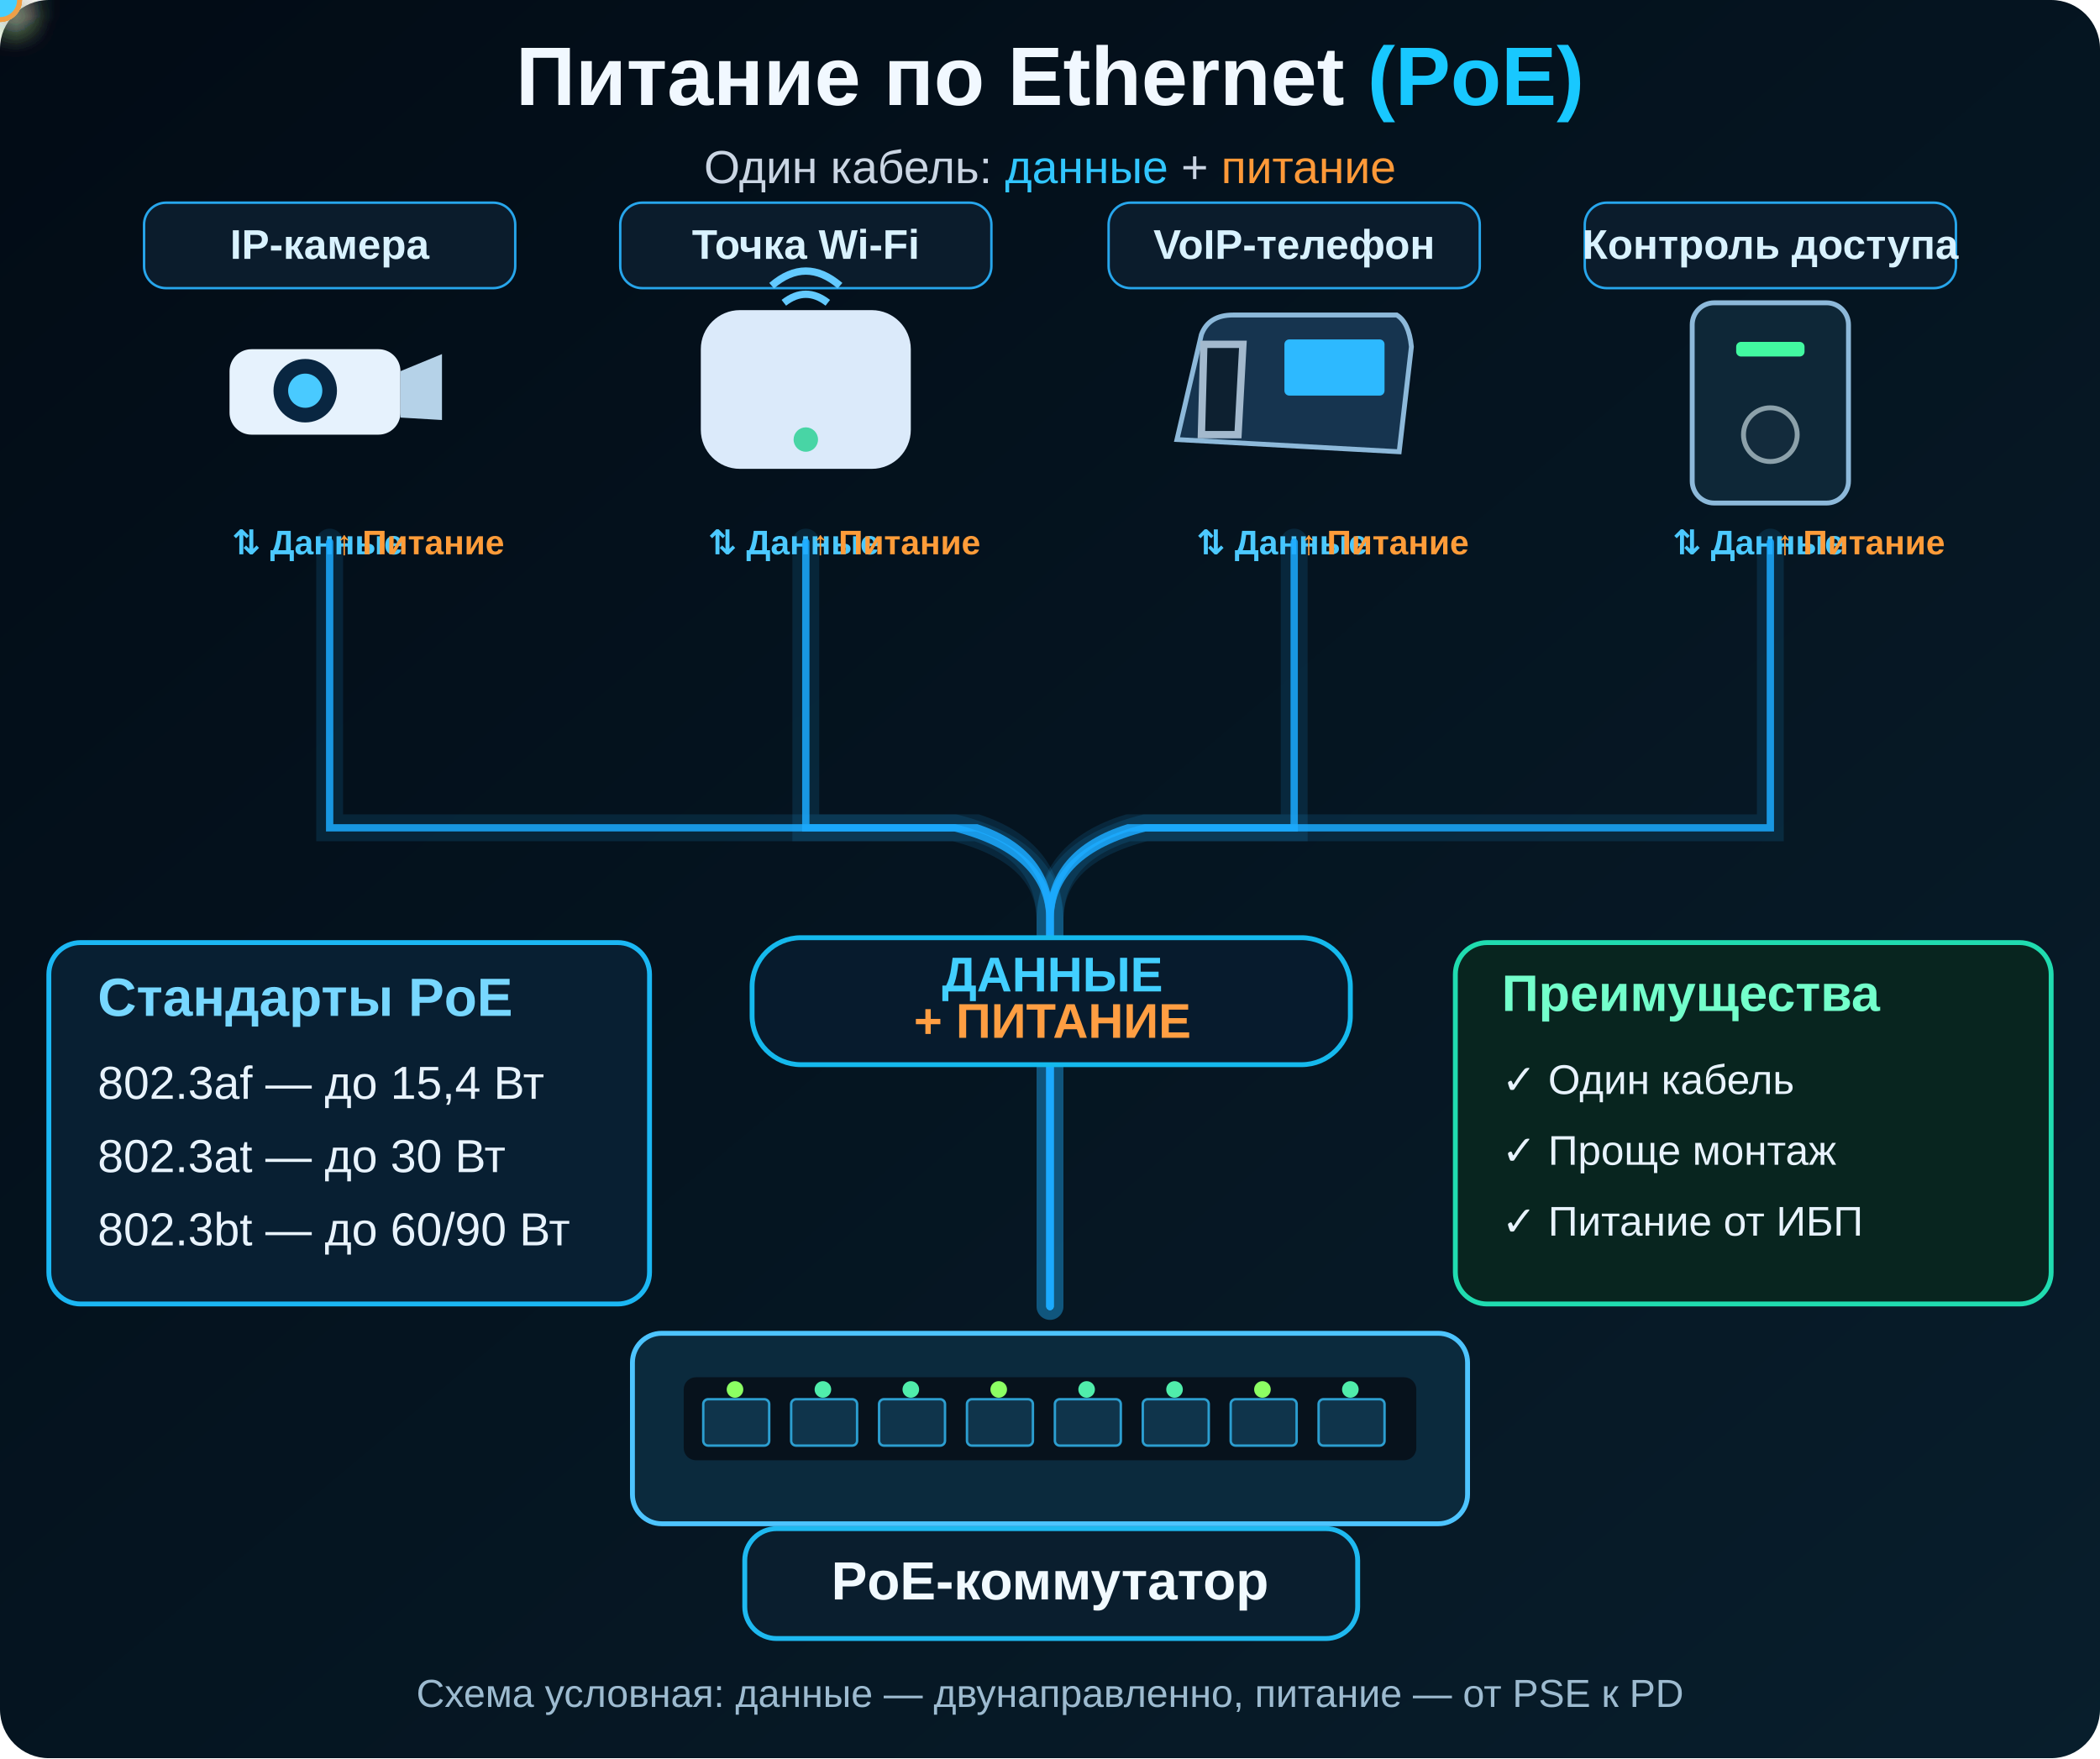
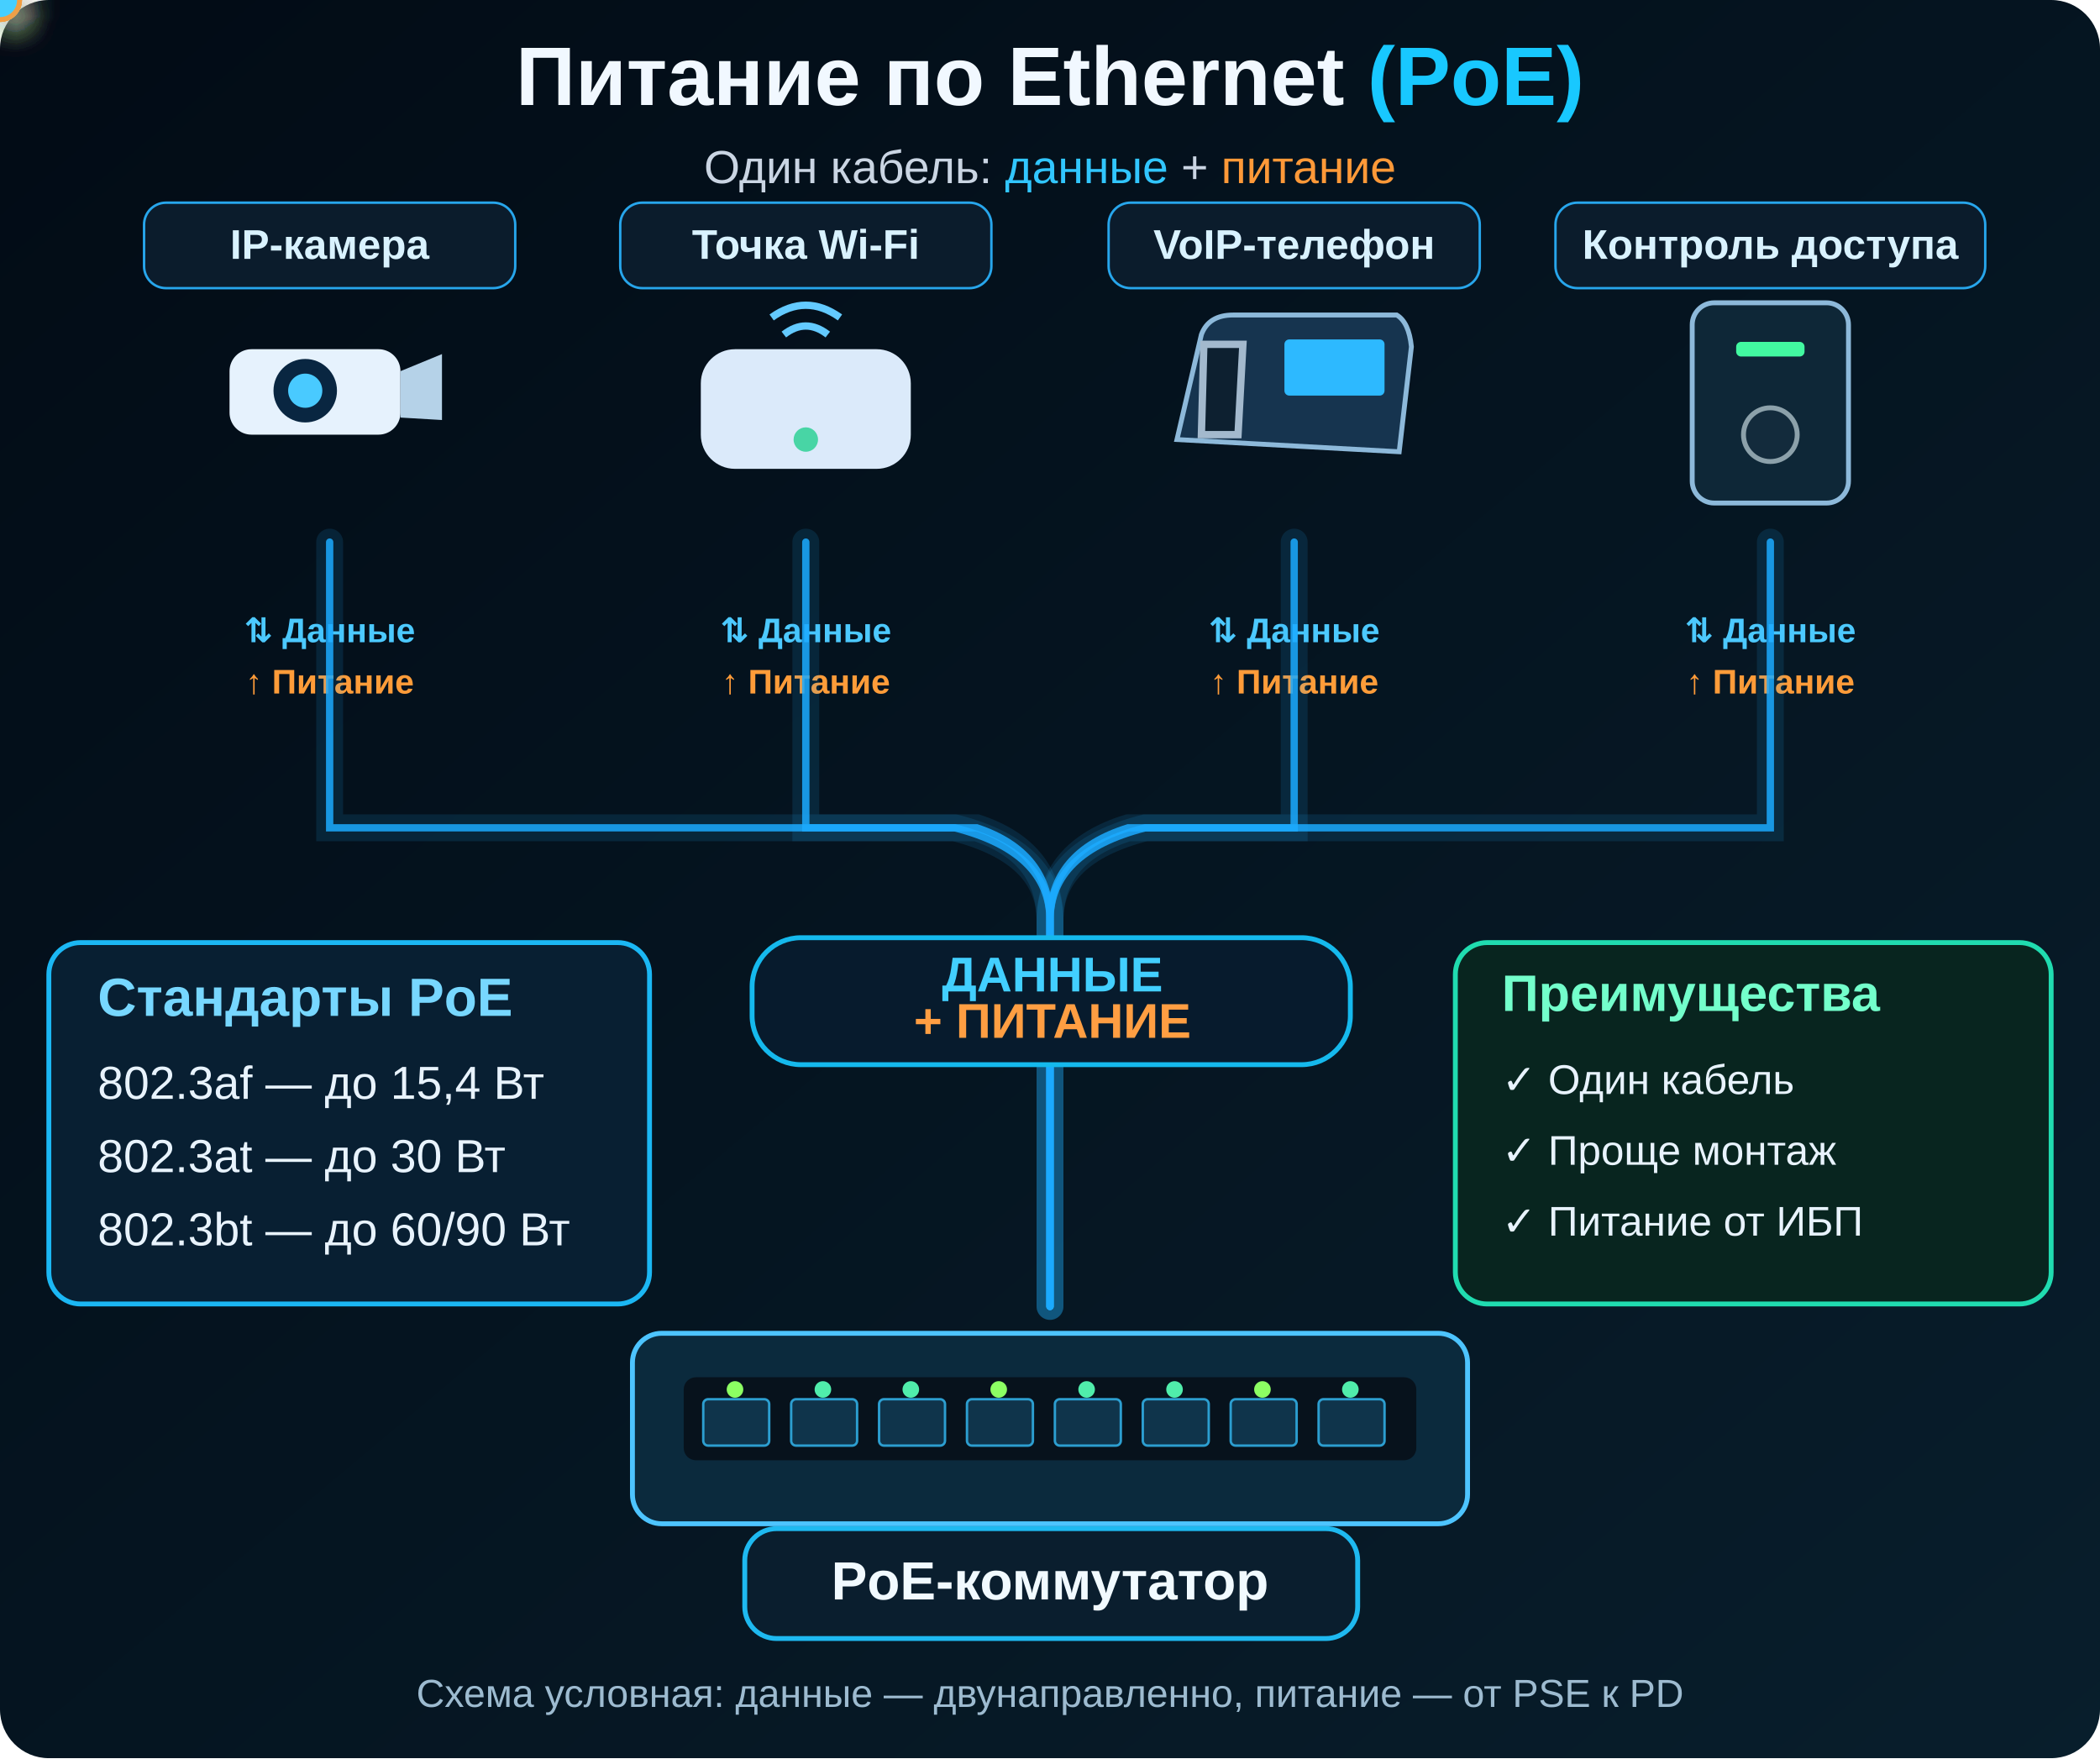
<svg xmlns="http://www.w3.org/2000/svg" width="860" height="720" viewBox="0 0 860 720" role="img" aria-labelledby="title desc">
  <defs>
    <linearGradient id="bg" x1="0" y1="0" x2="1" y2="1">
      <stop stop-color="#020b15" />
      <stop offset="1" stop-color="#081e2c" />
    </linearGradient>
    <filter id="blueGlow" x="-200%" y="-200%" width="500%" height="500%">
      <feGaussianBlur stdDeviation="7" result="b" />
      <feMerge>
        <feMergeNode in="b" />
        <feMergeNode in="SourceGraphic" />
      </feMerge>
    </filter>
    <filter id="orangeGlow" x="-200%" y="-200%" width="500%" height="500%">
      <feGaussianBlur stdDeviation="7" result="b" />
      <feMerge>
        <feMergeNode in="b" />
        <feMergeNode in="SourceGraphic" />
      </feMerge>
    </filter>
  </defs>
  <rect width="860" height="720" rx="20" fill="url(#bg)" />
  <text x="430" y="43" font-size="34" text-anchor="middle" fill="#f1f8ff" font-family="Arial,sans-serif" font-weight="800">Питание по Ethernet <tspan fill="#18c8ff">(PoE)</tspan>
  </text>
  <text x="430" y="75" font-size="19" text-anchor="middle" fill="#cad5e3" font-family="Arial,sans-serif">Один кабель: <tspan fill="#31c6ff">данные</tspan> + <tspan fill="#ff9938">питание</tspan>
  </text>
  <g font-family="Arial,sans-serif">
-     <g transform="translate(135,162)">
+     <g id="poe-camera" transform="translate(135,162)">
      <rect x="-76" y="-79" width="152" height="35" rx="9" fill="#0b1c2c" stroke="#27a6ec" />
      <text text-anchor="middle" x="0" y="-56" font-size="17" fill="#d9f2ff" font-weight="600">IP-камера</text>
      <rect x="-41" y="-19" width="70" height="35" rx="9" fill="#e6f2fd" />
      <circle cx="-10" cy="-2" r="13" fill="#092641" />
      <circle cx="-10" cy="-2" r="7" fill="#49caff" />
      <path d="M29 -10 L46 -17 L46 10 L29 9Z" fill="#b5d2e8" />
-       <text x="-40" y="65" fill="#4cc9ff" font-size="14" font-weight="700">⇅ Данные</text>
-       <text x="37" y="65" fill="#ff9c39" font-size="14" font-weight="700" text-anchor="middle">↑ Питание</text>
+       <text x="0" y="101" text-anchor="middle" fill="#4cc9ff" font-size="14" font-weight="700">⇅ Данные</text>
+       <text x="0" y="122" text-anchor="middle" fill="#ff9c39" font-size="14" font-weight="700">↑ Питание</text>
    </g>
-     <g transform="translate(330,162)">
+     <g id="poe-wifi" transform="translate(330,162)">
      <rect x="-76" y="-79" width="152" height="35" rx="9" fill="#0b1c2c" stroke="#27a6ec" />
      <text text-anchor="middle" x="0" y="-56" font-size="17" fill="#d9f2ff" font-weight="600">Точка Wi-Fi</text>
-       <rect x="-43" y="-35" width="86" height="65" rx="16" fill="#dbeafa" />
+       <rect x="-43" y="-19" width="86" height="49" rx="14" fill="#dbeafa" />
      <circle cx="0" cy="18" r="5" fill="#48d5a5" />
-       <path d="M-14 -45 Q0 -57 14 -45 M-9 -38 Q0 -45 9 -38" fill="none" stroke="#63caff" stroke-width="3" />
-       <text x="-40" y="65" fill="#4cc9ff" font-size="14" font-weight="700">⇅ Данные</text>
-       <text x="37" y="65" fill="#ff9c39" font-size="14" font-weight="700" text-anchor="middle">↑ Питание</text>
+       <path d="M-14 -32 Q0 -42 14 -32 M-9 -25 Q0 -32 9 -25" fill="none" stroke="#63caff" stroke-width="3" />
+       <text x="0" y="101" text-anchor="middle" fill="#4cc9ff" font-size="14" font-weight="700">⇅ Данные</text>
+       <text x="0" y="122" text-anchor="middle" fill="#ff9c39" font-size="14" font-weight="700">↑ Питание</text>
    </g>
-     <g transform="translate(530,162)">
+     <g id="poe-voip" transform="translate(530,162)">
      <rect x="-76" y="-79" width="152" height="35" rx="9" fill="#0b1c2c" stroke="#27a6ec" />
      <text text-anchor="middle" x="0" y="-56" font-size="17" fill="#d9f2ff" font-weight="600">VoIP-телефон</text>
      <path d="M-48 18 L-38 -25 Q-35 -33 -25 -33 L42 -33 Q47 -30 48 -20 L43 23Z" fill="#16344f" stroke="#8db9da" stroke-width="2" />
      <rect x="-4" y="-23" width="41" height="23" rx="2" fill="#2db9ff" />
      <path d="M-37 -21 L-21 -21 L-23 16 L-38 16 Z" fill="#0d2030" stroke="#a3b9cd" stroke-width="3" />
-       <text x="-40" y="65" fill="#4cc9ff" font-size="14" font-weight="700">⇅ Данные</text>
-       <text x="37" y="65" fill="#ff9c39" font-size="14" font-weight="700" text-anchor="middle">↑ Питание</text>
+       <text x="0" y="101" text-anchor="middle" fill="#4cc9ff" font-size="14" font-weight="700">⇅ Данные</text>
+       <text x="0" y="122" text-anchor="middle" fill="#ff9c39" font-size="14" font-weight="700">↑ Питание</text>
    </g>
-     <g transform="translate(725,162)">
-       <rect x="-76" y="-79" width="152" height="35" rx="9" fill="#0b1c2c" stroke="#27a6ec" />
+     <g id="poe-access" transform="translate(725,162)">
+       <rect x="-88" y="-79" width="176" height="35" rx="9" fill="#0b1c2c" stroke="#27a6ec" />
      <text text-anchor="middle" x="0" y="-56" font-size="17" fill="#d9f2ff" font-weight="600">Контроль доступа</text>
      <rect x="-32" y="-38" width="64" height="82" rx="9" fill="#0e2737" stroke="#8db9da" stroke-width="2" />
      <rect x="-14" y="-22" width="28" height="6" rx="2" fill="#42f9a1" />
      <circle cx="0" cy="16" r="11" fill="#132b3c" stroke="#8ca1aa" stroke-width="2" />
-       <text x="-40" y="65" fill="#4cc9ff" font-size="14" font-weight="700">⇅ Данные</text>
-       <text x="37" y="65" fill="#ff9c39" font-size="14" font-weight="700" text-anchor="middle">↑ Питание</text>
+       <text x="0" y="101" text-anchor="middle" fill="#4cc9ff" font-size="14" font-weight="700">⇅ Данные</text>
+       <text x="0" y="122" text-anchor="middle" fill="#ff9c39" font-size="14" font-weight="700">↑ Питание</text>
    </g>
  </g>
  <g>
    <path d="M430 535 L430 377 Q430 349 391 339 L135 339 L135 222" fill="none" stroke="#20adf9" stroke-width="11" stroke-opacity=".13" stroke-linecap="round" />
    <path d="M430 535 L430 377 Q430 349 391 339 L135 339 L135 222" fill="none" stroke="#1baaff" stroke-width="3" stroke-opacity=".85" stroke-linecap="round" />
    <circle r="9" fill="#ff9a31" filter="url(#orangeGlow)">
      <animateMotion path="M430 535 L430 377 Q430 349 391 339 L135 339 L135 222" dur="5.6s" begin="0.0s" repeatCount="indefinite" calcMode="linear" />
    </circle>
    <circle r="7" fill="#44cfff" filter="url(#blueGlow)">
      <animateMotion path="M430 535 L430 377 Q430 349 391 339 L135 339 L135 222" dur="5.4s" begin="0.45s" repeatCount="indefinite" calcMode="linear" />
    </circle>
    <circle r="6" fill="#44cfff" filter="url(#blueGlow)">
      <animateMotion path="M430 535 L430 377 Q430 349 391 339 L135 339 L135 222" dur="5.7s" begin="2.45s" repeatCount="indefinite" calcMode="linear" keyPoints="1;0" keyTimes="0;1" />
    </circle>
    <path d="M430 535 L430 377 Q430 349 400 339 L330 339 L330 222" fill="none" stroke="#20adf9" stroke-width="11" stroke-opacity=".13" stroke-linecap="round" />
    <path d="M430 535 L430 377 Q430 349 400 339 L330 339 L330 222" fill="none" stroke="#1baaff" stroke-width="3" stroke-opacity=".85" stroke-linecap="round" />
    <circle r="9" fill="#ff9a31" filter="url(#orangeGlow)">
      <animateMotion path="M430 535 L430 377 Q430 349 400 339 L330 339 L330 222" dur="5.6s" begin="1.3s" repeatCount="indefinite" calcMode="linear" />
    </circle>
    <circle r="7" fill="#44cfff" filter="url(#blueGlow)">
      <animateMotion path="M430 535 L430 377 Q430 349 400 339 L330 339 L330 222" dur="5.4s" begin="1.80s" repeatCount="indefinite" calcMode="linear" />
    </circle>
    <circle r="6" fill="#44cfff" filter="url(#blueGlow)">
      <animateMotion path="M430 535 L430 377 Q430 349 400 339 L330 339 L330 222" dur="5.7s" begin="3.80s" repeatCount="indefinite" calcMode="linear" keyPoints="1;0" keyTimes="0;1" />
    </circle>
    <path d="M430 535 L430 377 Q430 349 462 339 L530 339 L530 222" fill="none" stroke="#20adf9" stroke-width="11" stroke-opacity=".13" stroke-linecap="round" />
    <path d="M430 535 L430 377 Q430 349 462 339 L530 339 L530 222" fill="none" stroke="#1baaff" stroke-width="3" stroke-opacity=".85" stroke-linecap="round" />
    <circle r="9" fill="#ff9a31" filter="url(#orangeGlow)">
      <animateMotion path="M430 535 L430 377 Q430 349 462 339 L530 339 L530 222" dur="5.6s" begin="2.6s" repeatCount="indefinite" calcMode="linear" />
    </circle>
    <circle r="7" fill="#44cfff" filter="url(#blueGlow)">
      <animateMotion path="M430 535 L430 377 Q430 349 462 339 L530 339 L530 222" dur="5.4s" begin="3.15s" repeatCount="indefinite" calcMode="linear" />
    </circle>
    <circle r="6" fill="#44cfff" filter="url(#blueGlow)">
      <animateMotion path="M430 535 L430 377 Q430 349 462 339 L530 339 L530 222" dur="5.7s" begin="5.15s" repeatCount="indefinite" calcMode="linear" keyPoints="1;0" keyTimes="0;1" />
    </circle>
    <path d="M430 535 L430 377 Q430 349 469 339 L725 339 L725 222" fill="none" stroke="#20adf9" stroke-width="11" stroke-opacity=".13" stroke-linecap="round" />
    <path d="M430 535 L430 377 Q430 349 469 339 L725 339 L725 222" fill="none" stroke="#1baaff" stroke-width="3" stroke-opacity=".85" stroke-linecap="round" />
    <circle r="9" fill="#ff9a31" filter="url(#orangeGlow)">
      <animateMotion path="M430 535 L430 377 Q430 349 469 339 L725 339 L725 222" dur="5.6s" begin="3.9s" repeatCount="indefinite" calcMode="linear" />
    </circle>
    <circle r="7" fill="#44cfff" filter="url(#blueGlow)">
      <animateMotion path="M430 535 L430 377 Q430 349 469 339 L725 339 L725 222" dur="5.4s" begin="4.50s" repeatCount="indefinite" calcMode="linear" />
    </circle>
    <circle r="6" fill="#44cfff" filter="url(#blueGlow)">
      <animateMotion path="M430 535 L430 377 Q430 349 469 339 L725 339 L725 222" dur="5.7s" begin="6.50s" repeatCount="indefinite" calcMode="linear" keyPoints="1;0" keyTimes="0;1" />
    </circle>
  </g>
  <rect x="308" y="384" width="245" height="52" rx="20" fill="#071b2d" stroke="#15b9ed" stroke-width="2" />
  <text x="431" y="406" font-size="20" text-anchor="middle" font-weight="700" fill="#42cfff" font-family="Arial,sans-serif">ДАННЫЕ</text>
  <text x="431" y="425" font-size="20" text-anchor="middle" font-weight="700" fill="#ff9e42" font-family="Arial,sans-serif">+ ПИТАНИЕ</text>
  <g font-family="Arial,sans-serif">
    <rect x="20" y="386" width="246" height="148" rx="13" fill="#081f32" stroke="#1bb7f4" stroke-width="2" />
    <text x="40" y="416" font-size="22" fill="#77d7ff" font-weight="700">Стандарты PoE</text>
    <text x="40" y="450" font-size="19" fill="#e8f3fd">802.3af — до 15,4 Вт</text>
    <text x="40" y="480" font-size="19" fill="#e8f3fd">802.3at — до 30 Вт</text>
    <text x="40" y="510" font-size="19" fill="#e8f3fd">802.3bt — до 60/90 Вт</text>
    <rect x="596" y="386" width="244" height="148" rx="13" fill="#08251f" stroke="#20dcb0" stroke-width="2" />
    <text x="615" y="414" font-size="21" fill="#73ffcb" font-weight="700">Преимущества</text>
    <text x="615" y="448" font-size="17" fill="#e8f3fd">✓ Один кабель</text>
    <text x="615" y="477" font-size="17" fill="#e8f3fd">✓ Проще монтаж</text>
    <text x="615" y="506" font-size="17" fill="#e8f3fd">✓ Питание от ИБП</text>
  </g>
  <rect x="259" y="546" width="342" height="78" rx="12" fill="#0b2a3d" stroke="#4dc4ff" stroke-width="2" />
  <rect x="280" y="564" width="300" height="34" rx="5" fill="#07121c" />
  <rect x="288" y="573" width="27" height="19" rx="2" fill="#0f344b" stroke="#2c9ed0" />
  <circle cx="301" cy="569" r="3.4" fill="#8cff63" />
  <rect x="324" y="573" width="27" height="19" rx="2" fill="#0f344b" stroke="#2c9ed0" />
  <circle cx="337" cy="569" r="3.4" fill="#50edab" />
  <rect x="360" y="573" width="27" height="19" rx="2" fill="#0f344b" stroke="#2c9ed0" />
  <circle cx="373" cy="569" r="3.4" fill="#50edab" />
  <rect x="396" y="573" width="27" height="19" rx="2" fill="#0f344b" stroke="#2c9ed0" />
  <circle cx="409" cy="569" r="3.4" fill="#8cff63" />
  <rect x="432" y="573" width="27" height="19" rx="2" fill="#0f344b" stroke="#2c9ed0" />
  <circle cx="445" cy="569" r="3.4" fill="#50edab" />
  <rect x="468" y="573" width="27" height="19" rx="2" fill="#0f344b" stroke="#2c9ed0" />
  <circle cx="481" cy="569" r="3.4" fill="#50edab" />
  <rect x="504" y="573" width="27" height="19" rx="2" fill="#0f344b" stroke="#2c9ed0" />
  <circle cx="517" cy="569" r="3.4" fill="#8cff63" />
  <rect x="540" y="573" width="27" height="19" rx="2" fill="#0f344b" stroke="#2c9ed0" />
  <circle cx="553" cy="569" r="3.4" fill="#50edab" />
  <g font-family="Arial,sans-serif">
    <rect x="305" y="626" width="251" height="45" rx="13" fill="#0a1e2e" stroke="#1eb9f0" stroke-width="2" />
    <text x="430" y="655" text-anchor="middle" font-weight="800" font-size="22" fill="#f1faff">PoE-коммутатор</text>
  </g>
  <text x="430" y="699" text-anchor="middle" font-family="Arial,sans-serif" font-size="16" fill="#9dbbd0">Схема условная: данные — двунаправленно, питание — от PSE к PD</text>
</svg>
